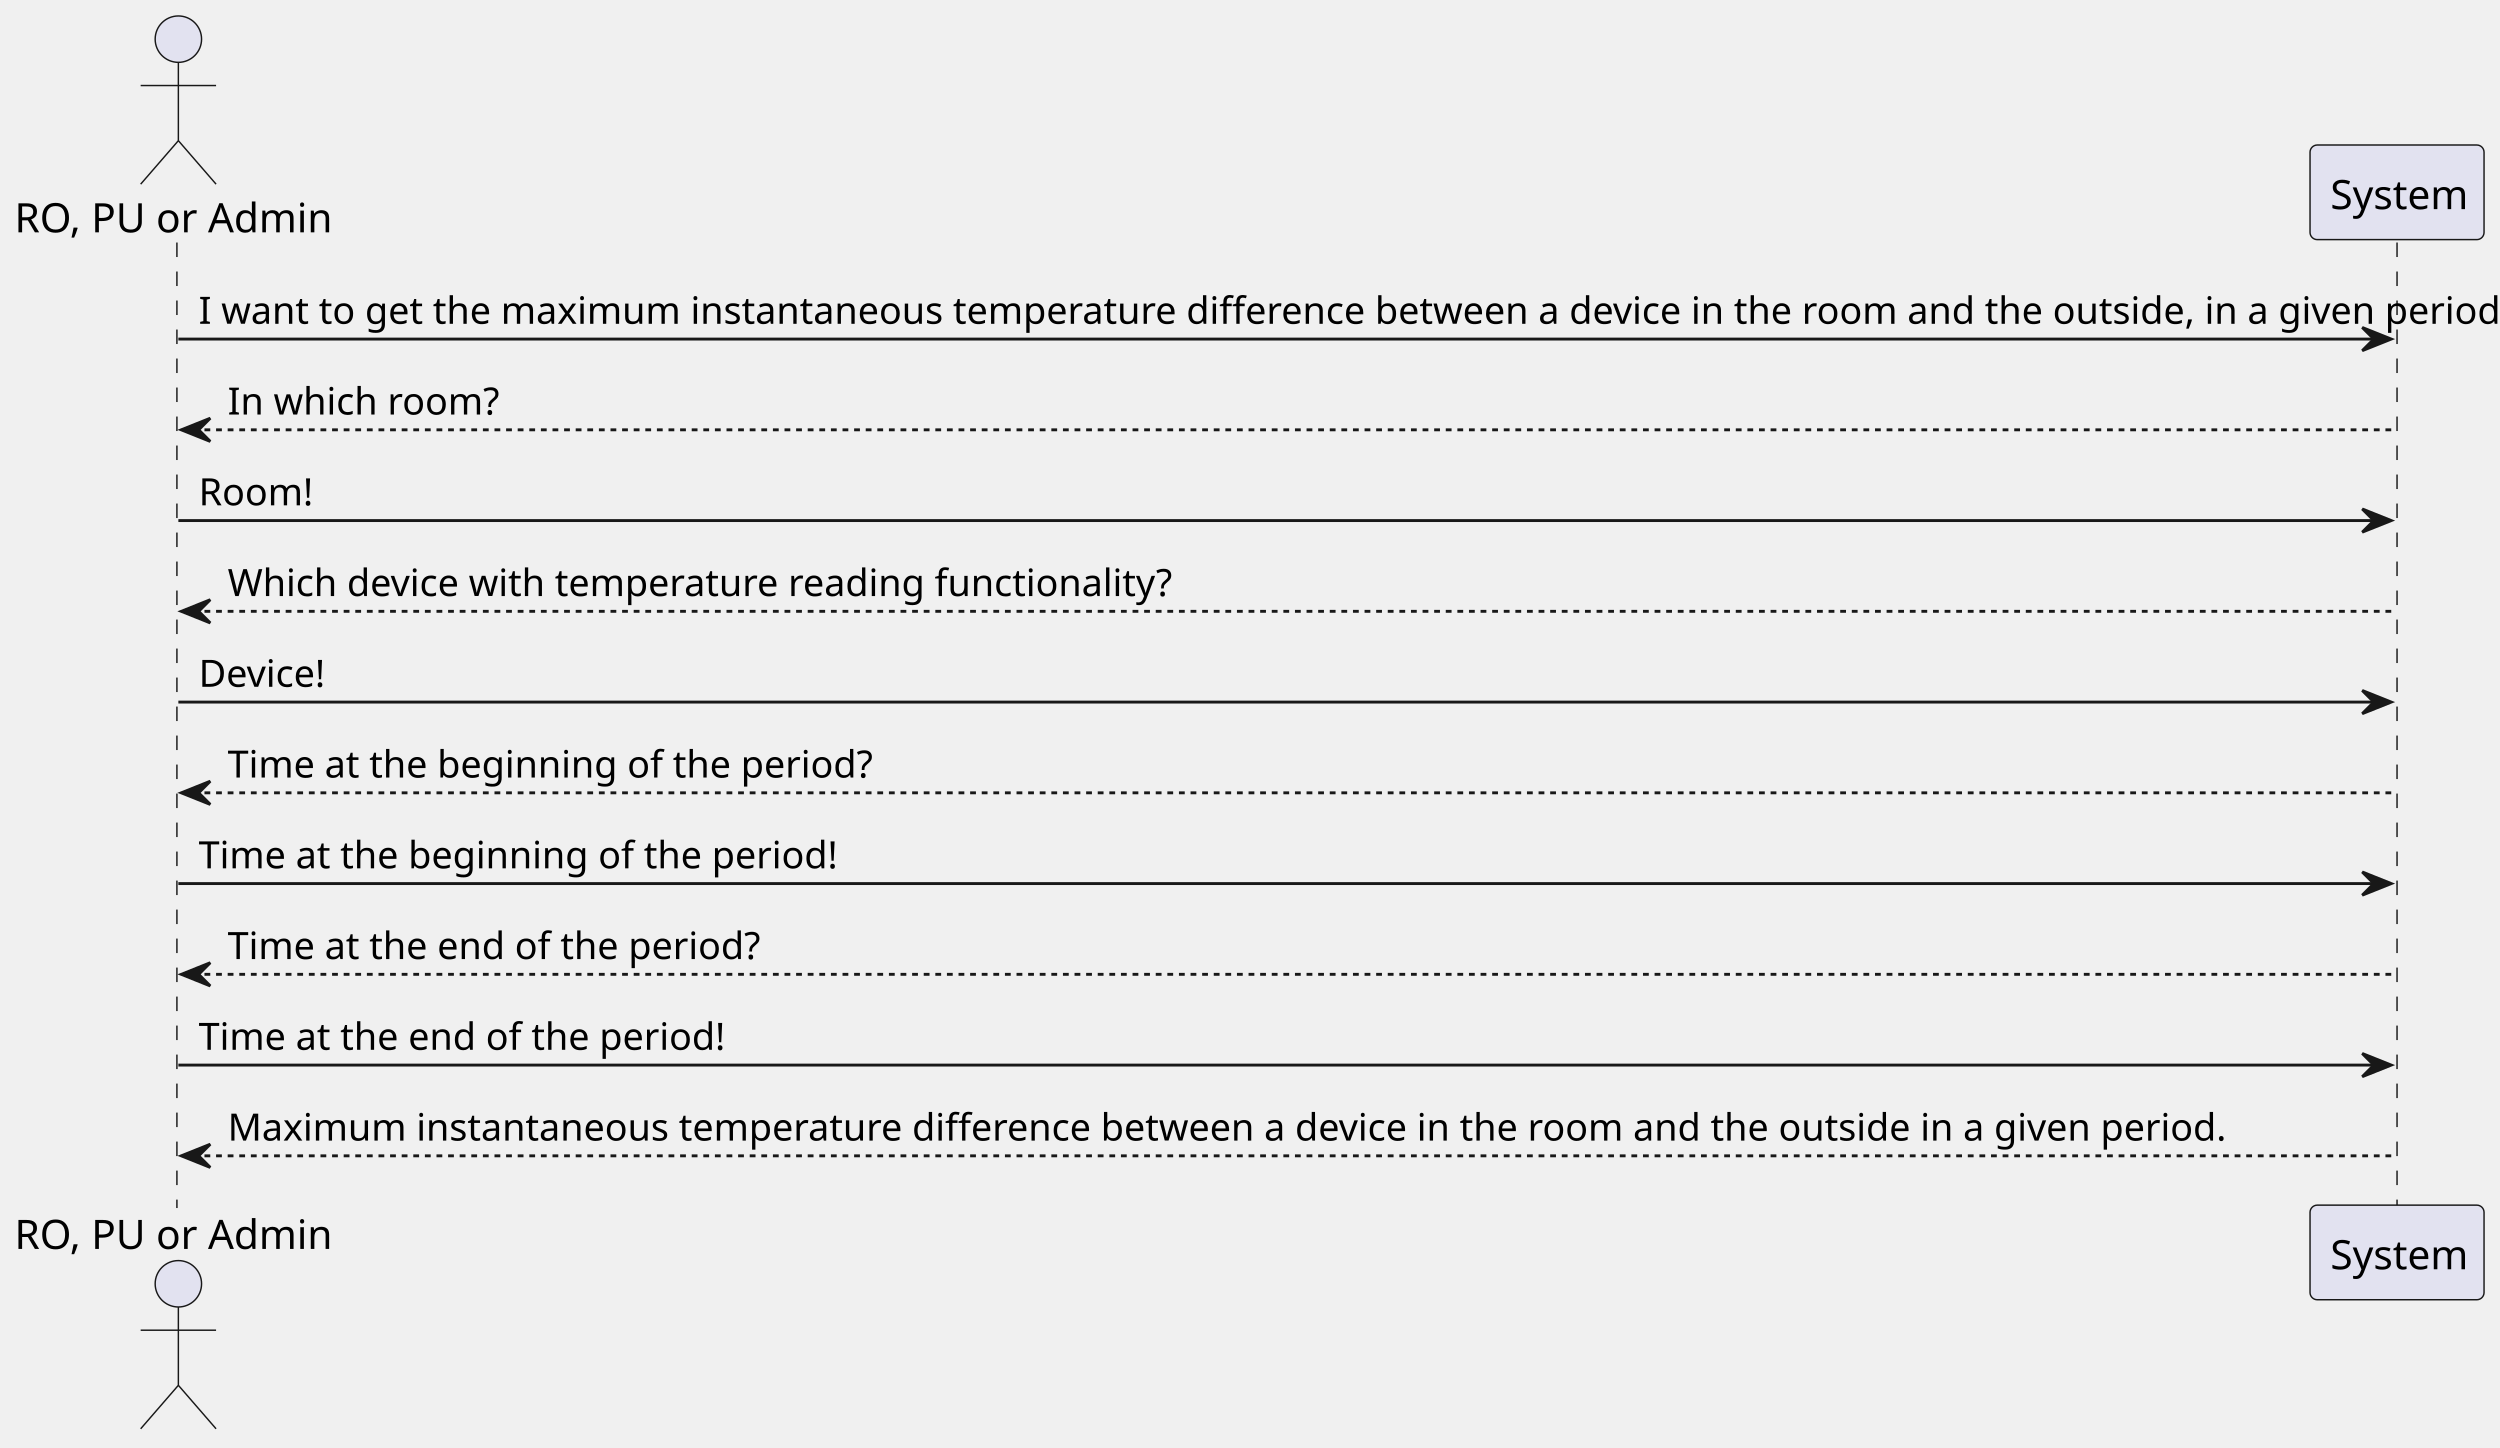
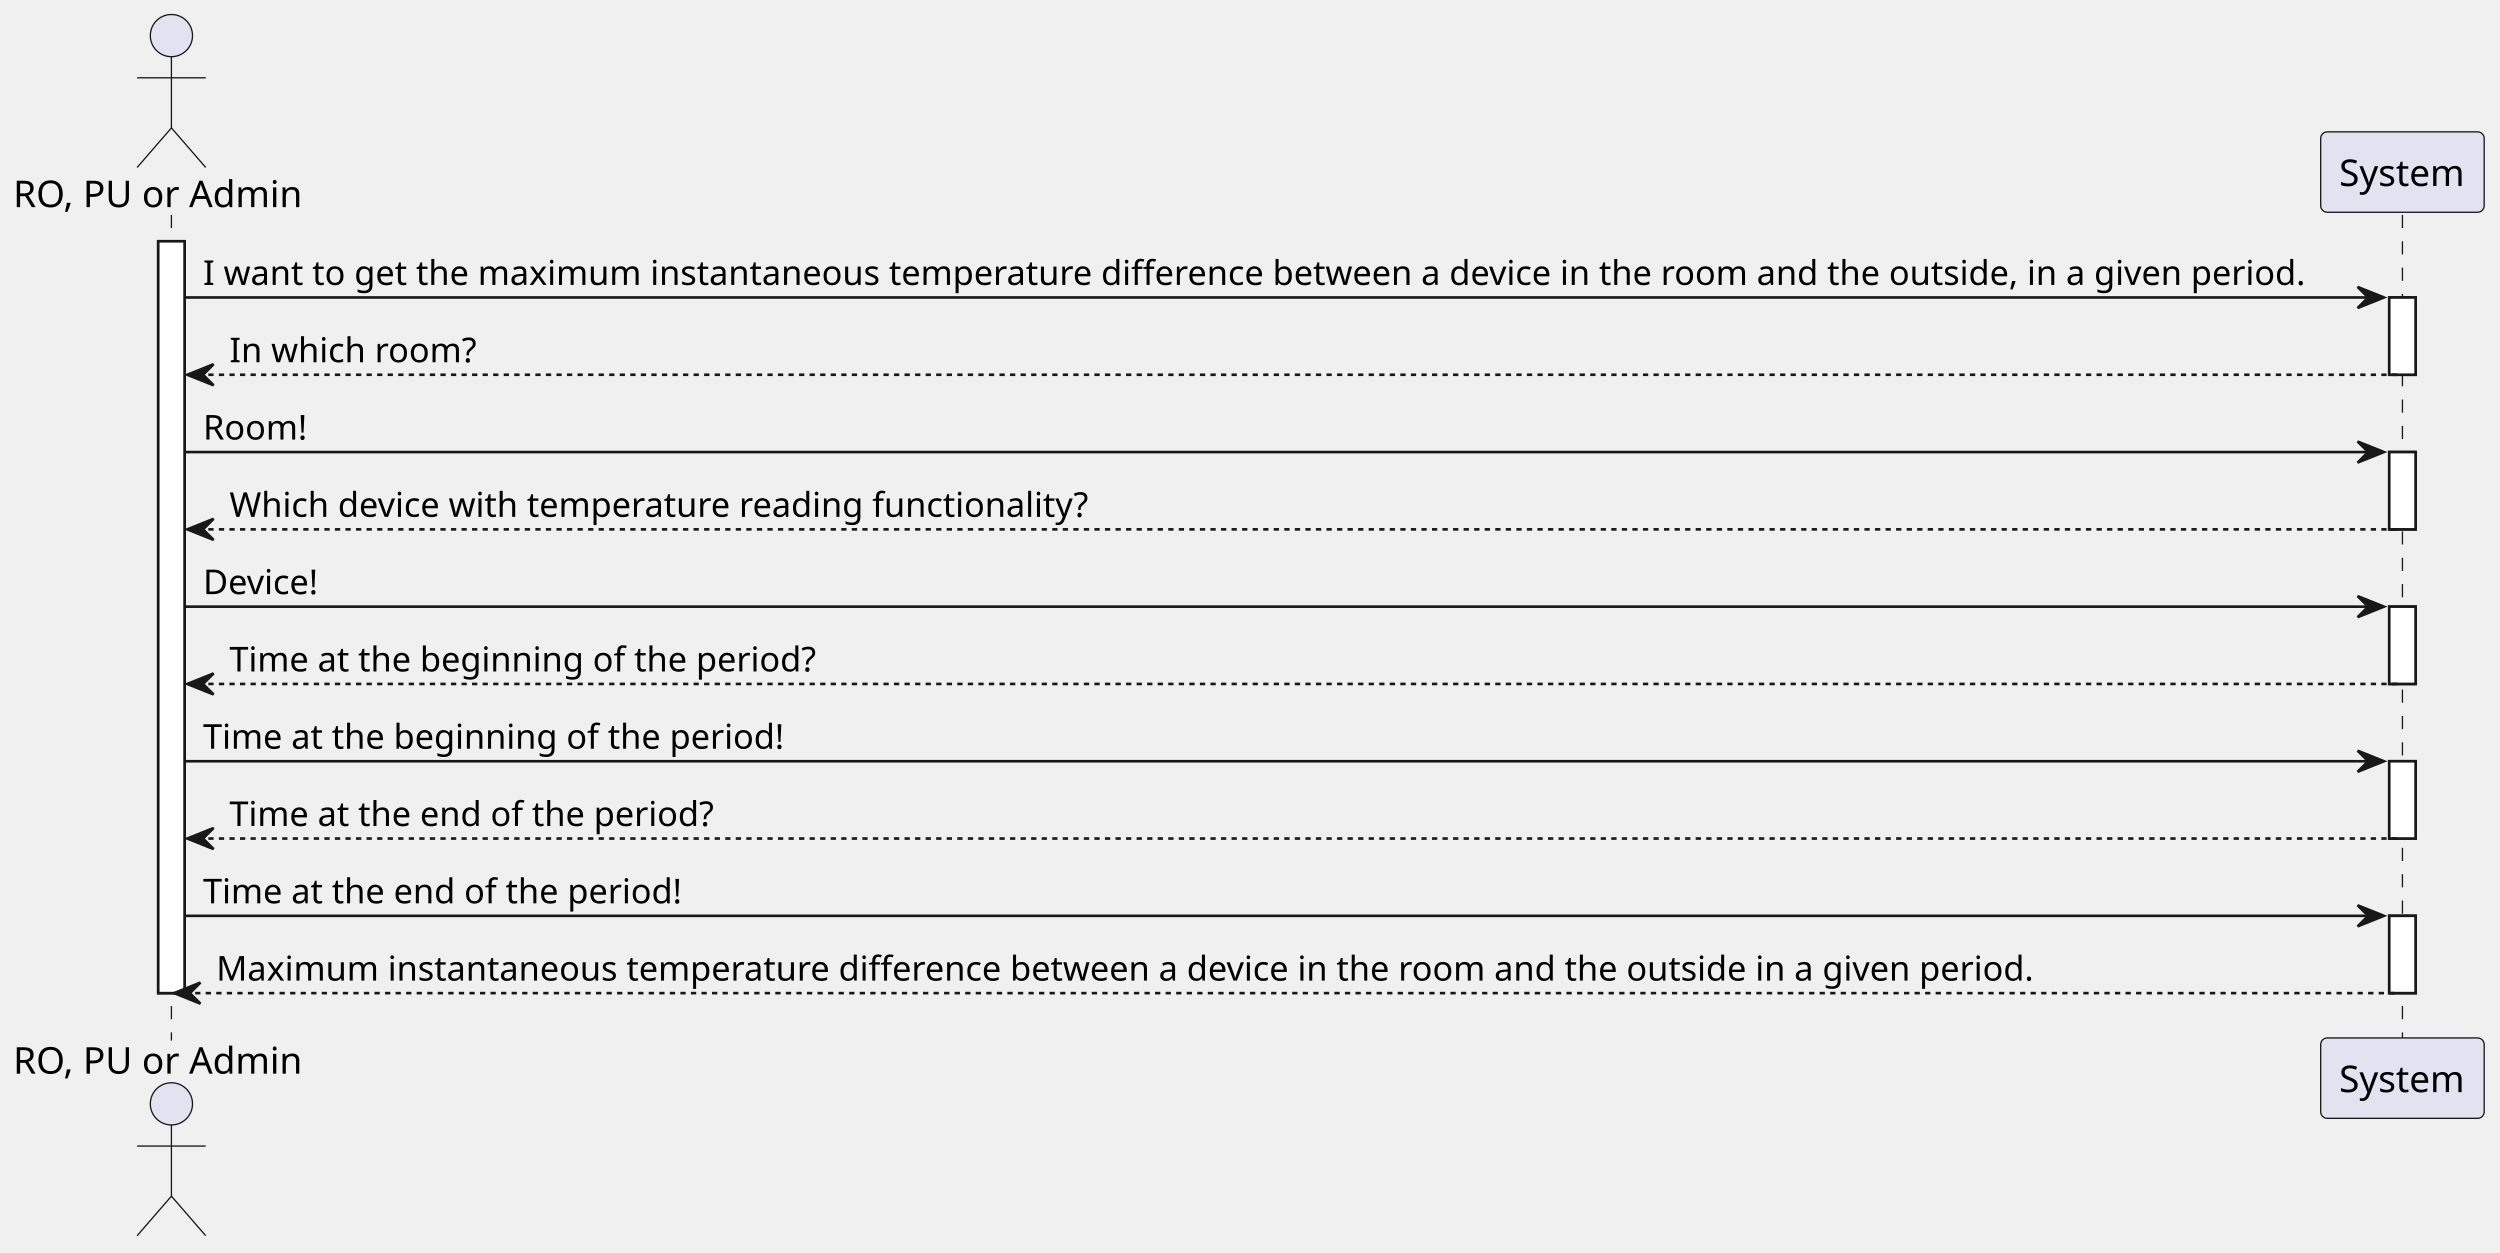
- <svg xmlns="http://www.w3.org/2000/svg" contentStyleType="text/css" height="499px" preserveAspectRatio="none" style="width:862px;height:499px;background:#FFFFFF;" version="1.1" viewBox="0 0 862 499" width="862px" zoomAndPan="magnify">
+ <svg xmlns="http://www.w3.org/2000/svg" contentStyleType="text/css" height="475px" preserveAspectRatio="none" style="width:948px;height:475px;background:#FFFFFF;" version="1.1" viewBox="0 0 948 475" width="948px" zoomAndPan="magnify">
  <defs />
  <g>
-     <line style="stroke:#181818;stroke-width:0.5;stroke-dasharray:5.0,5.0;" x1="61" x2="61" y1="83.621" y2="416.531" />
-     <line style="stroke:#181818;stroke-width:0.5;stroke-dasharray:5.0,5.0;" x1="826.5" x2="826.5" y1="83.621" y2="416.531" />
-     <text fill="#000000" font-family="sans-serif" font-size="14" lengthAdjust="spacing" textLength="107" x="5" y="80.107">RO, PU or Admin</text>
-     <ellipse cx="61.5" cy="13.5" fill="#E2E2F0" rx="8" ry="8" style="stroke:#181818;stroke-width:0.5;" />
-     <path d="M61.5,21.5 L61.5,48.5 M48.5,29.5 L74.5,29.5 M61.5,48.5 L48.5,63.5 M61.5,48.5 L74.5,63.5 " fill="none" style="stroke:#181818;stroke-width:0.5;" />
-     <text fill="#000000" font-family="sans-serif" font-size="14" lengthAdjust="spacing" textLength="107" x="5" y="430.639">RO, PU or Admin</text>
-     <ellipse cx="61.5" cy="442.652" fill="#E2E2F0" rx="8" ry="8" style="stroke:#181818;stroke-width:0.5;" />
-     <path d="M61.5,450.652 L61.5,477.652 M48.5,458.652 L74.5,458.652 M61.5,477.652 L48.5,492.652 M61.5,477.652 L74.5,492.652 " fill="none" style="stroke:#181818;stroke-width:0.5;" />
-     <rect fill="#E2E2F0" height="32.621" rx="2.5" ry="2.5" style="stroke:#181818;stroke-width:0.5;" width="60" x="796.5" y="50" />
-     <text fill="#000000" font-family="sans-serif" font-size="14" lengthAdjust="spacing" textLength="46" x="803.5" y="72.107">System</text>
-     <rect fill="#E2E2F0" height="32.621" rx="2.5" ry="2.5" style="stroke:#181818;stroke-width:0.5;" width="60" x="796.5" y="415.531" />
-     <text fill="#000000" font-family="sans-serif" font-size="14" lengthAdjust="spacing" textLength="46" x="803.5" y="437.639">System</text>
-     <polygon fill="#181818" points="814.5,112.912,824.5,116.912,814.5,120.912,818.5,116.912" style="stroke:#181818;stroke-width:1.0;" />
-     <line style="stroke:#181818;stroke-width:1.0;" x1="61.5" x2="820.5" y1="116.912" y2="116.912" />
-     <text fill="#000000" font-family="sans-serif" font-size="13" lengthAdjust="spacing" textLength="741" x="68.5" y="111.649">I want to get the maximum instantaneous temperature difference between a device in the room and the outside, in a given period.</text>
-     <polygon fill="#181818" points="72.5,144.203,62.5,148.203,72.5,152.203,68.5,148.203" style="stroke:#181818;stroke-width:1.0;" />
-     <line style="stroke:#181818;stroke-width:1.0;stroke-dasharray:2.0,2.0;" x1="66.5" x2="825.5" y1="148.203" y2="148.203" />
-     <text fill="#000000" font-family="sans-serif" font-size="13" lengthAdjust="spacing" textLength="87" x="78.5" y="142.94">In which room?</text>
-     <polygon fill="#181818" points="814.5,175.494,824.5,179.494,814.5,183.494,818.5,179.494" style="stroke:#181818;stroke-width:1.0;" />
-     <line style="stroke:#181818;stroke-width:1.0;" x1="61.5" x2="820.5" y1="179.494" y2="179.494" />
-     <text fill="#000000" font-family="sans-serif" font-size="13" lengthAdjust="spacing" textLength="37" x="68.5" y="174.231">Room!</text>
-     <polygon fill="#181818" points="72.5,206.785,62.5,210.785,72.5,214.785,68.5,210.785" style="stroke:#181818;stroke-width:1.0;" />
-     <line style="stroke:#181818;stroke-width:1.0;stroke-dasharray:2.0,2.0;" x1="66.5" x2="825.5" y1="210.785" y2="210.785" />
-     <text fill="#000000" font-family="sans-serif" font-size="13" lengthAdjust="spacing" textLength="303" x="78.5" y="205.523">Which device with temperature reading functionality?</text>
-     <polygon fill="#181818" points="814.5,238.076,824.5,242.076,814.5,246.076,818.5,242.076" style="stroke:#181818;stroke-width:1.0;" />
-     <line style="stroke:#181818;stroke-width:1.0;" x1="61.5" x2="820.5" y1="242.076" y2="242.076" />
-     <text fill="#000000" font-family="sans-serif" font-size="13" lengthAdjust="spacing" textLength="41" x="68.5" y="236.814">Device!</text>
-     <polygon fill="#181818" points="72.5,269.367,62.5,273.367,72.5,277.367,68.5,273.367" style="stroke:#181818;stroke-width:1.0;" />
-     <line style="stroke:#181818;stroke-width:1.0;stroke-dasharray:2.0,2.0;" x1="66.5" x2="825.5" y1="273.367" y2="273.367" />
-     <text fill="#000000" font-family="sans-serif" font-size="13" lengthAdjust="spacing" textLength="206" x="78.5" y="268.104">Time at the beginning of the period?</text>
-     <polygon fill="#181818" points="814.5,300.658,824.5,304.658,814.5,308.658,818.5,304.658" style="stroke:#181818;stroke-width:1.0;" />
-     <line style="stroke:#181818;stroke-width:1.0;" x1="61.5" x2="820.5" y1="304.658" y2="304.658" />
-     <text fill="#000000" font-family="sans-serif" font-size="13" lengthAdjust="spacing" textLength="202" x="68.5" y="299.396">Time at the beginning of the period!</text>
-     <polygon fill="#181818" points="72.5,331.949,62.5,335.949,72.5,339.949,68.5,335.949" style="stroke:#181818;stroke-width:1.0;" />
-     <line style="stroke:#181818;stroke-width:1.0;stroke-dasharray:2.0,2.0;" x1="66.5" x2="825.5" y1="335.949" y2="335.949" />
-     <text fill="#000000" font-family="sans-serif" font-size="13" lengthAdjust="spacing" textLength="172" x="78.5" y="330.687">Time at the end of the period?</text>
-     <polygon fill="#181818" points="814.5,363.24,824.5,367.24,814.5,371.24,818.5,367.24" style="stroke:#181818;stroke-width:1.0;" />
-     <line style="stroke:#181818;stroke-width:1.0;" x1="61.5" x2="820.5" y1="367.24" y2="367.24" />
-     <text fill="#000000" font-family="sans-serif" font-size="13" lengthAdjust="spacing" textLength="168" x="68.5" y="361.978">Time at the end of the period!</text>
-     <polygon fill="#181818" points="72.5,394.531,62.5,398.531,72.5,402.531,68.5,398.531" style="stroke:#181818;stroke-width:1.0;" />
-     <line style="stroke:#181818;stroke-width:1.0;stroke-dasharray:2.0,2.0;" x1="66.5" x2="825.5" y1="398.531" y2="398.531" />
-     <text fill="#000000" font-family="sans-serif" font-size="13" lengthAdjust="spacing" textLength="640" x="78.5" y="393.269">Maximum instantaneous temperature difference between a device in the room and the outside in a given period.</text>
+     <rect fill="#FFFFFF" height="285.106" style="stroke:#181818;stroke-width:1.0;" width="10" x="60" y="91.488" />
+     <rect fill="#FFFFFF" height="29.311" style="stroke:#181818;stroke-width:1.0;" width="10" x="906" y="112.799" />
+     <rect fill="#FFFFFF" height="29.311" style="stroke:#181818;stroke-width:1.0;" width="10" x="906" y="171.42" />
+     <rect fill="#FFFFFF" height="29.311" style="stroke:#181818;stroke-width:1.0;" width="10" x="906" y="230.041" />
+     <rect fill="#FFFFFF" height="29.311" style="stroke:#181818;stroke-width:1.0;" width="10" x="906" y="288.662" />
+     <rect fill="#FFFFFF" height="29.311" style="stroke:#181818;stroke-width:1.0;" width="10" x="906" y="347.283" />
+     <line style="stroke:#181818;stroke-width:0.5;stroke-dasharray:5.0,5.0;" x1="65" x2="65" y1="81.488" y2="394.594" />
+     <line style="stroke:#181818;stroke-width:0.5;stroke-dasharray:5.0,5.0;" x1="911" x2="911" y1="81.488" y2="394.594" />
+     <text fill="#000000" font-family="sans-serif" font-size="14" lengthAdjust="spacing" textLength="114" x="5" y="78.535">RO, PU or Admin</text>
+     <ellipse cx="65" cy="13.5" fill="#E2E2F0" rx="8" ry="8" style="stroke:#181818;stroke-width:0.5;" />
+     <path d="M65,21.5 L65,48.5 M52,29.5 L78,29.5 M65,48.5 L52,63.5 M65,48.5 L78,63.5 " fill="none" style="stroke:#181818;stroke-width:0.5;" />
+     <text fill="#000000" font-family="sans-serif" font-size="14" lengthAdjust="spacing" textLength="114" x="5" y="407.129">RO, PU or Admin</text>
+     <ellipse cx="65" cy="418.582" fill="#E2E2F0" rx="8" ry="8" style="stroke:#181818;stroke-width:0.5;" />
+     <path d="M65,426.582 L65,453.582 M52,434.582 L78,434.582 M65,453.582 L52,468.582 M65,453.582 L78,468.582 " fill="none" style="stroke:#181818;stroke-width:0.5;" />
+     <rect fill="#E2E2F0" height="30.488" rx="2.5" ry="2.5" style="stroke:#181818;stroke-width:0.5;" width="62" x="880" y="50" />
+     <text fill="#000000" font-family="sans-serif" font-size="14" lengthAdjust="spacing" textLength="48" x="887" y="70.535">System</text>
+     <rect fill="#E2E2F0" height="30.488" rx="2.5" ry="2.5" style="stroke:#181818;stroke-width:0.5;" width="62" x="880" y="393.594" />
+     <text fill="#000000" font-family="sans-serif" font-size="14" lengthAdjust="spacing" textLength="48" x="887" y="414.129">System</text>
+     <rect fill="#FFFFFF" height="285.106" style="stroke:#181818;stroke-width:1.0;" width="10" x="60" y="91.488" />
+     <rect fill="#FFFFFF" height="29.311" style="stroke:#181818;stroke-width:1.0;" width="10" x="906" y="112.799" />
+     <rect fill="#FFFFFF" height="29.311" style="stroke:#181818;stroke-width:1.0;" width="10" x="906" y="171.42" />
+     <rect fill="#FFFFFF" height="29.311" style="stroke:#181818;stroke-width:1.0;" width="10" x="906" y="230.041" />
+     <rect fill="#FFFFFF" height="29.311" style="stroke:#181818;stroke-width:1.0;" width="10" x="906" y="288.662" />
+     <rect fill="#FFFFFF" height="29.311" style="stroke:#181818;stroke-width:1.0;" width="10" x="906" y="347.283" />
+     <polygon fill="#181818" points="894,108.799,904,112.799,894,116.799,898,112.799" style="stroke:#181818;stroke-width:1.0;" />
+     <line style="stroke:#181818;stroke-width:1.0;" x1="70" x2="900" y1="112.799" y2="112.799" />
+     <text fill="#000000" font-family="sans-serif" font-size="13" lengthAdjust="spacing" textLength="817" x="77" y="108.057">I want to get the maximum instantaneous temperature difference between a device in the room and the outside, in a given period.</text>
+     <polygon fill="#181818" points="81,138.109,71,142.109,81,146.109,77,142.109" style="stroke:#181818;stroke-width:1.0;" />
+     <line style="stroke:#181818;stroke-width:1.0;stroke-dasharray:2.0,2.0;" x1="75" x2="910" y1="142.109" y2="142.109" />
+     <text fill="#000000" font-family="sans-serif" font-size="13" lengthAdjust="spacing" textLength="95" x="87" y="137.367">In which room?</text>
+     <polygon fill="#181818" points="894,167.42,904,171.42,894,175.42,898,171.42" style="stroke:#181818;stroke-width:1.0;" />
+     <line style="stroke:#181818;stroke-width:1.0;" x1="70" x2="900" y1="171.42" y2="171.42" />
+     <text fill="#000000" font-family="sans-serif" font-size="13" lengthAdjust="spacing" textLength="40" x="77" y="166.678">Room!</text>
+     <polygon fill="#181818" points="81,196.731,71,200.731,81,204.731,77,200.731" style="stroke:#181818;stroke-width:1.0;" />
+     <line style="stroke:#181818;stroke-width:1.0;stroke-dasharray:2.0,2.0;" x1="75" x2="910" y1="200.731" y2="200.731" />
+     <text fill="#000000" font-family="sans-serif" font-size="13" lengthAdjust="spacing" textLength="333" x="87" y="195.988">Which device with temperature reading functionality?</text>
+     <polygon fill="#181818" points="894,226.041,904,230.041,894,234.041,898,230.041" style="stroke:#181818;stroke-width:1.0;" />
+     <line style="stroke:#181818;stroke-width:1.0;" x1="70" x2="900" y1="230.041" y2="230.041" />
+     <text fill="#000000" font-family="sans-serif" font-size="13" lengthAdjust="spacing" textLength="46" x="77" y="225.299">Device!</text>
+     <polygon fill="#181818" points="81,255.352,71,259.352,81,263.352,77,259.352" style="stroke:#181818;stroke-width:1.0;" />
+     <line style="stroke:#181818;stroke-width:1.0;stroke-dasharray:2.0,2.0;" x1="75" x2="910" y1="259.352" y2="259.352" />
+     <text fill="#000000" font-family="sans-serif" font-size="13" lengthAdjust="spacing" textLength="228" x="87" y="254.609">Time at the beginning of the period?</text>
+     <polygon fill="#181818" points="894,284.662,904,288.662,894,292.662,898,288.662" style="stroke:#181818;stroke-width:1.0;" />
+     <line style="stroke:#181818;stroke-width:1.0;" x1="70" x2="900" y1="288.662" y2="288.662" />
+     <text fill="#000000" font-family="sans-serif" font-size="13" lengthAdjust="spacing" textLength="227" x="77" y="283.92">Time at the beginning of the period!</text>
+     <polygon fill="#181818" points="81,313.973,71,317.973,81,321.973,77,317.973" style="stroke:#181818;stroke-width:1.0;" />
+     <line style="stroke:#181818;stroke-width:1.0;stroke-dasharray:2.0,2.0;" x1="75" x2="910" y1="317.973" y2="317.973" />
+     <text fill="#000000" font-family="sans-serif" font-size="13" lengthAdjust="spacing" textLength="188" x="87" y="313.231">Time at the end of the period?</text>
+     <polygon fill="#181818" points="894,343.283,904,347.283,894,351.283,898,347.283" style="stroke:#181818;stroke-width:1.0;" />
+     <line style="stroke:#181818;stroke-width:1.0;" x1="70" x2="900" y1="347.283" y2="347.283" />
+     <text fill="#000000" font-family="sans-serif" font-size="13" lengthAdjust="spacing" textLength="187" x="77" y="342.541">Time at the end of the period!</text>
+     <polygon fill="#181818" points="76,372.594,66,376.594,76,380.594,72,376.594" style="stroke:#181818;stroke-width:1.0;" />
+     <line style="stroke:#181818;stroke-width:1.0;stroke-dasharray:2.0,2.0;" x1="70" x2="910" y1="376.594" y2="376.594" />
+     <text fill="#000000" font-family="sans-serif" font-size="13" lengthAdjust="spacing" textLength="705" x="82" y="371.852">Maximum instantaneous temperature difference between a device in the room and the outside in a given period.</text>
  </g>
</svg>
